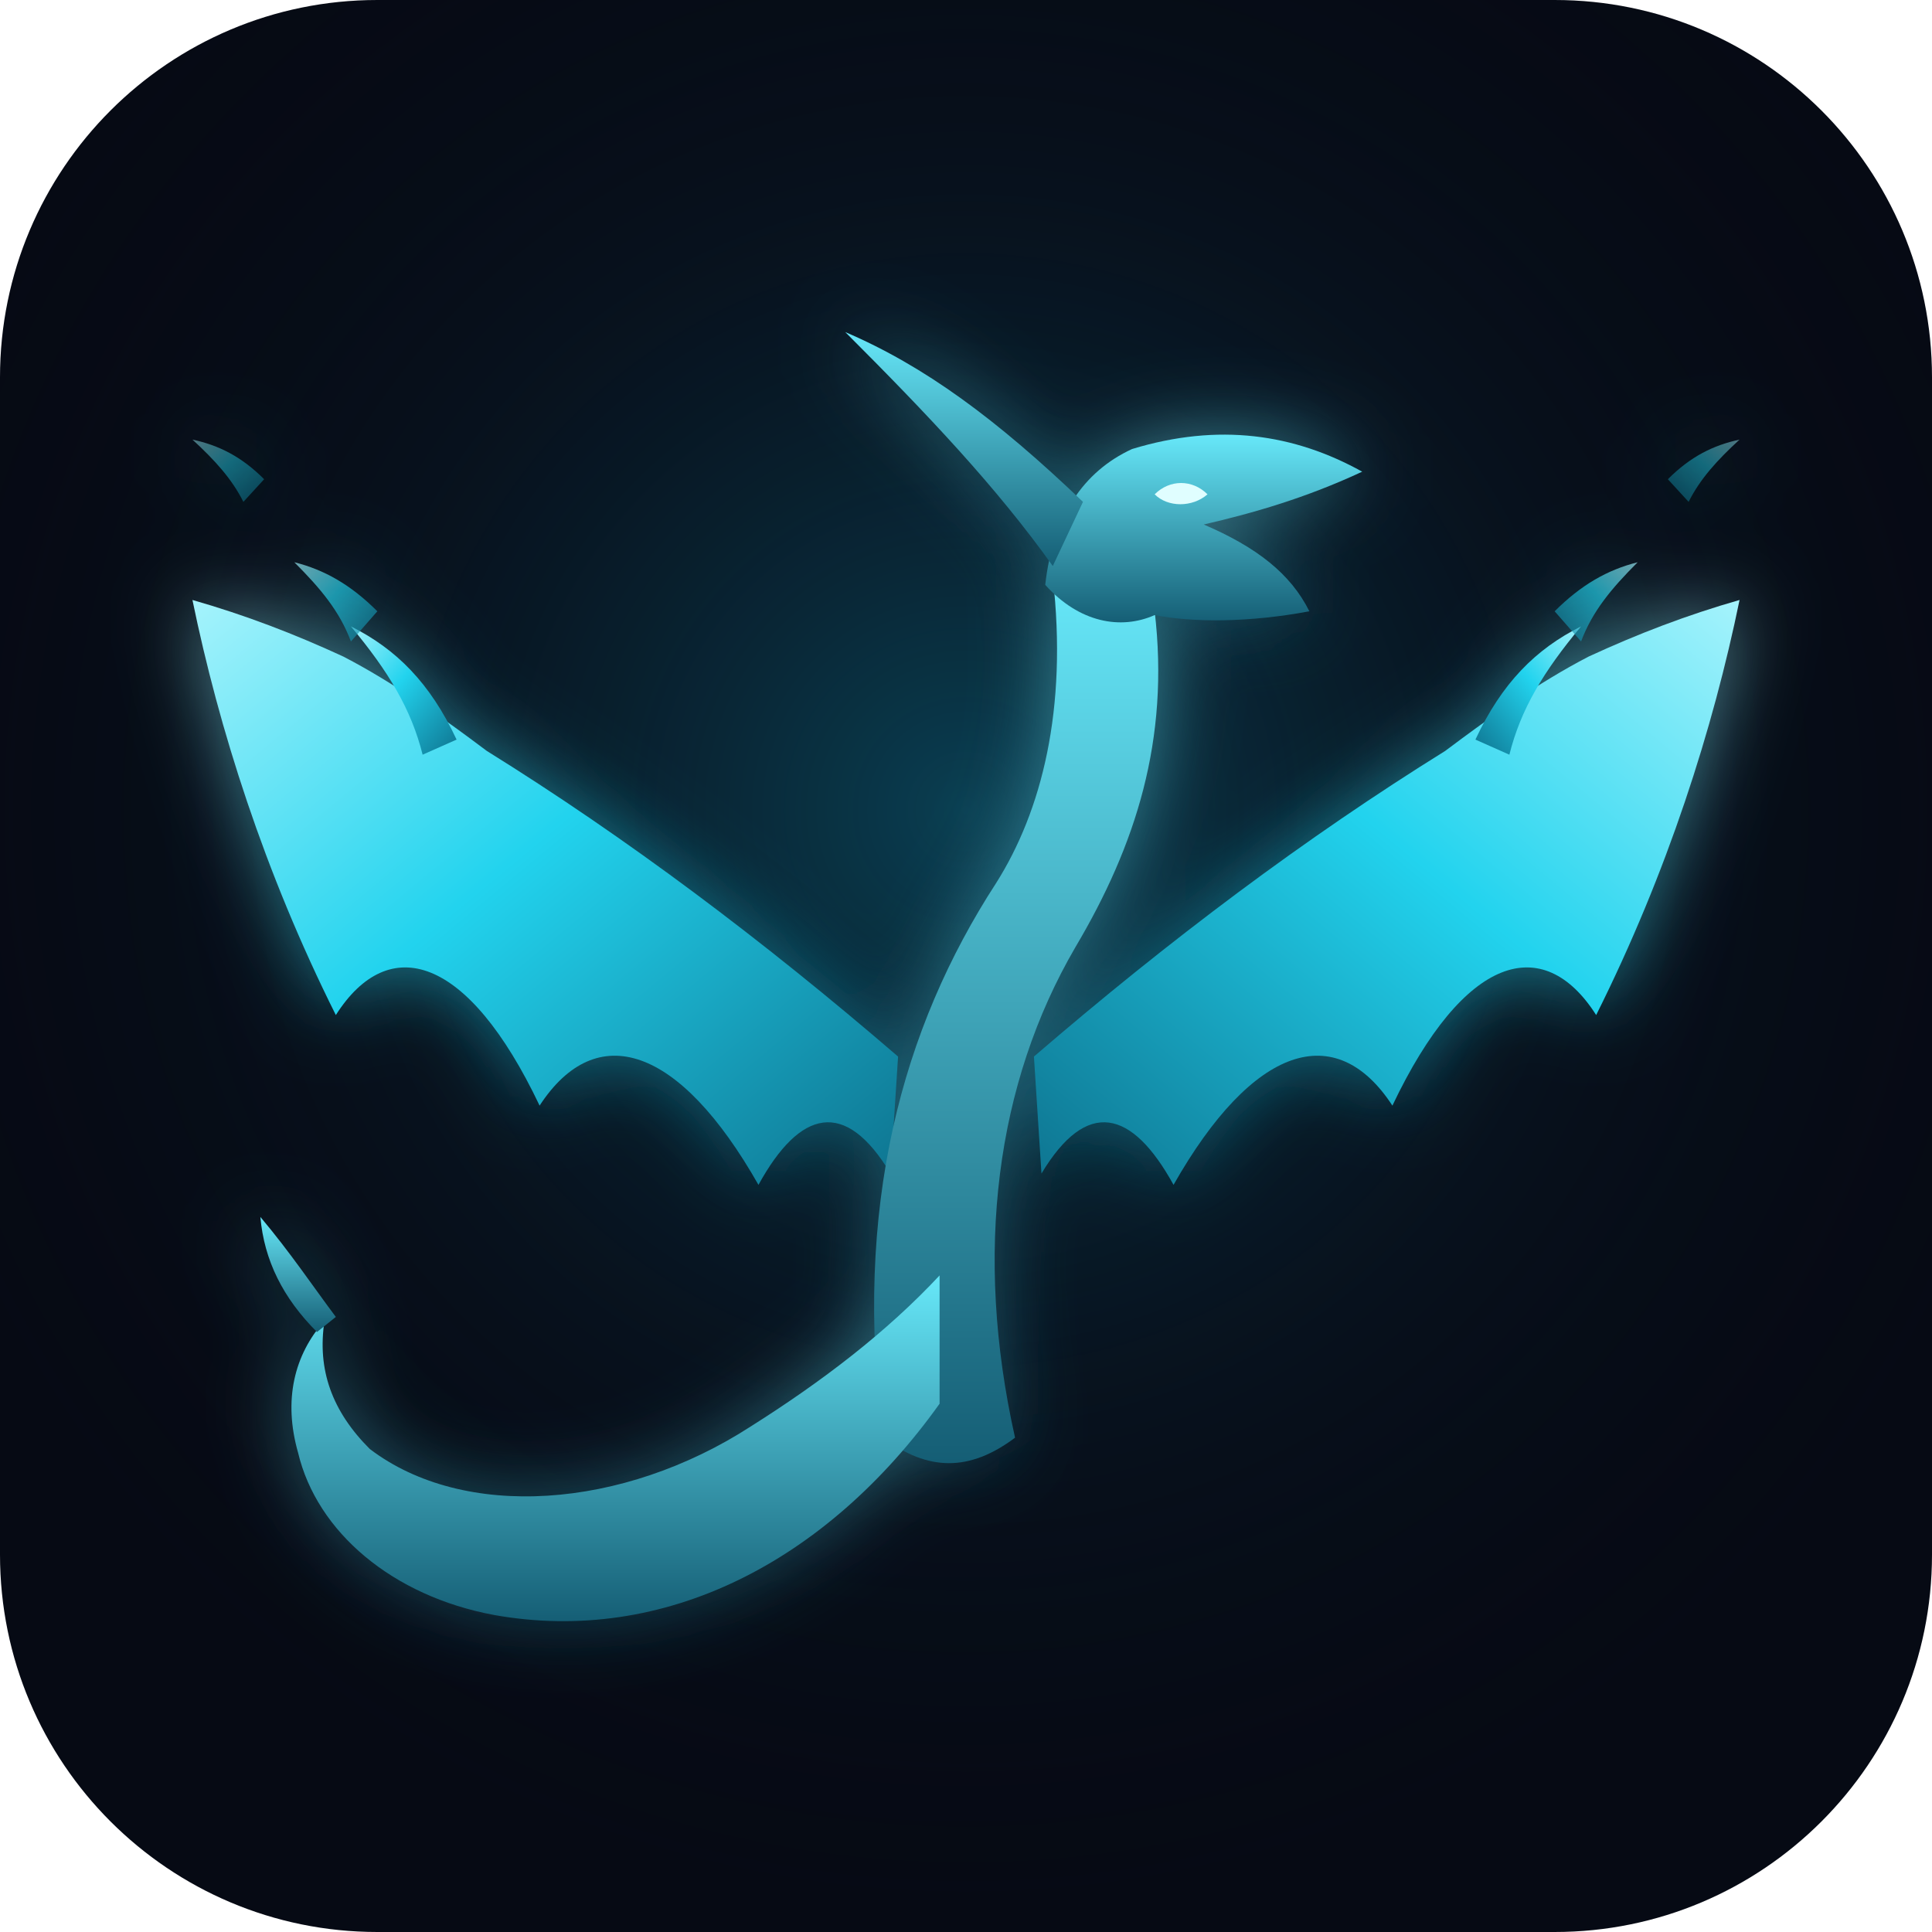
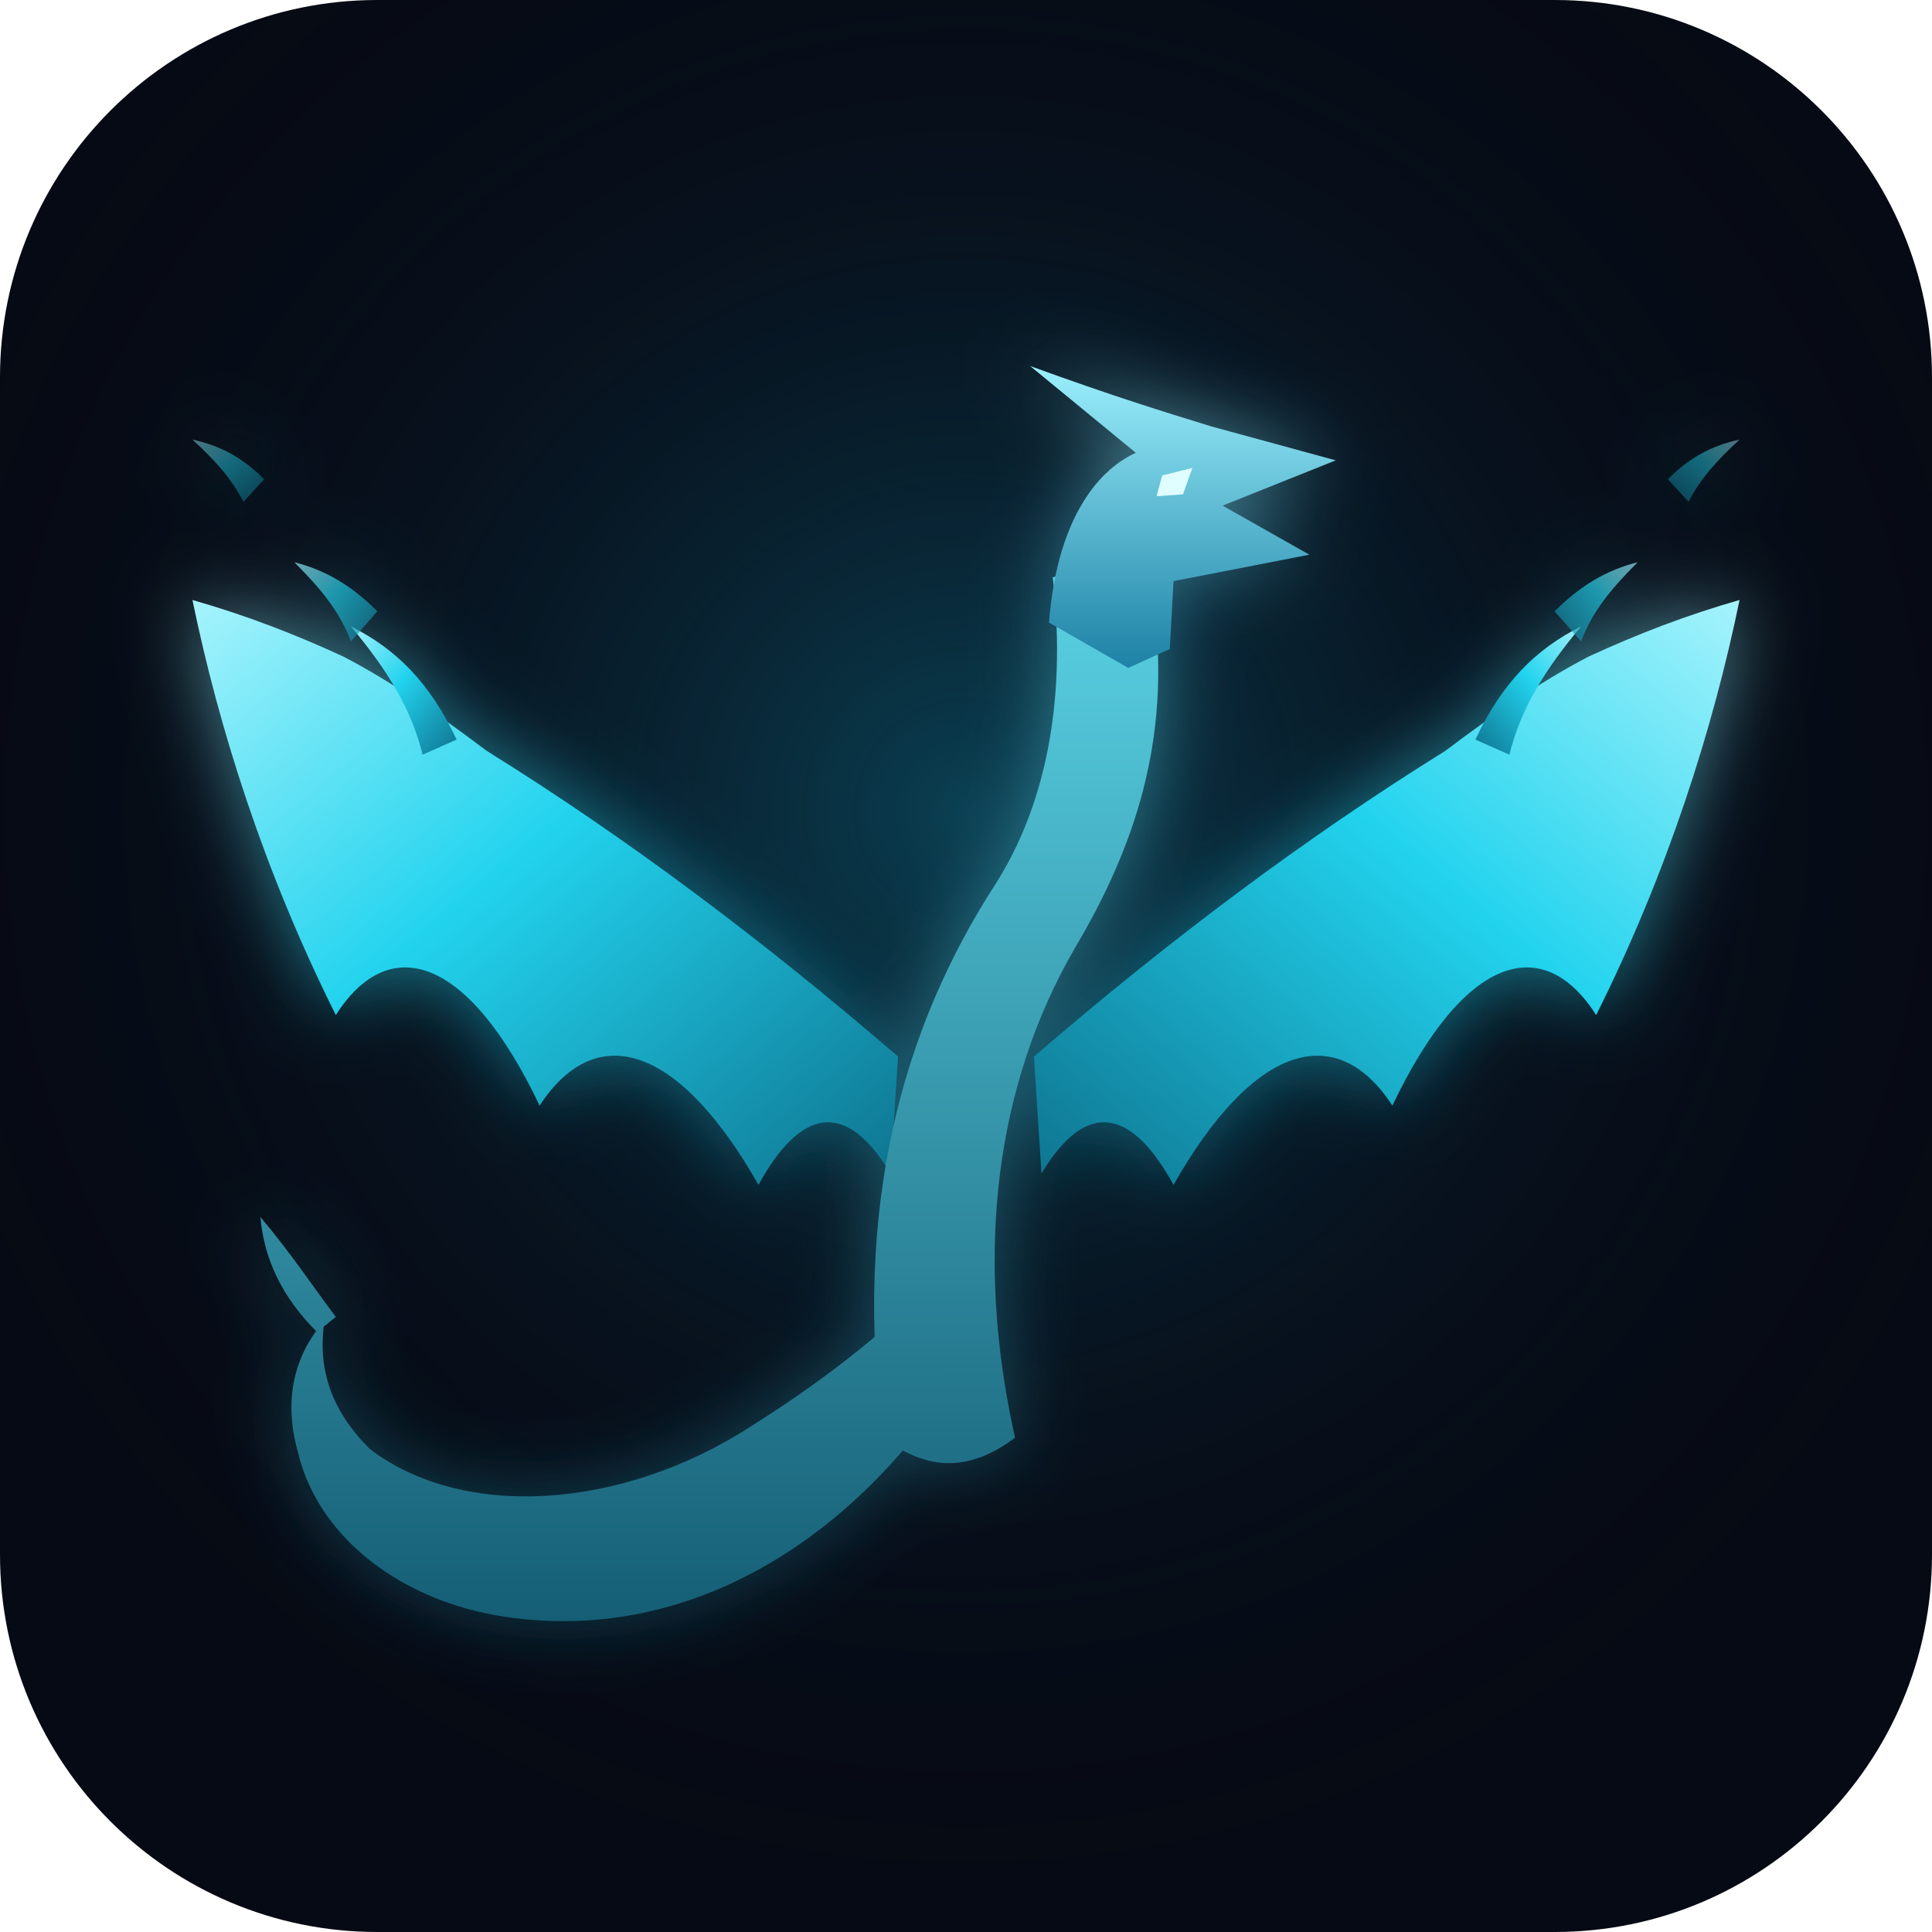
<svg xmlns="http://www.w3.org/2000/svg" viewBox="0 0 1024 1024">
  <defs>
    <radialGradient id="bgGlow" cx="50%" cy="42%" r="58%">
      <stop offset="0%" stop-color="#0E7490" stop-opacity="0.50" />
      <stop offset="55%" stop-color="#0B2A3C" stop-opacity="0.22" />
      <stop offset="100%" stop-color="#060A14" stop-opacity="0" />
    </radialGradient>
    <linearGradient id="wingGrad" x1="0%" y1="100%" x2="100%" y2="0%">
      <stop offset="0%" stop-color="#0E7490" />
      <stop offset="55%" stop-color="#22D3EE" />
      <stop offset="100%" stop-color="#A5F3FC" />
    </linearGradient>
-     <linearGradient id="bodyGrad" x1="0%" y1="100%" x2="0%" y2="0%">
+     <linearGradient id="bodyGrad" gradientUnits="userSpaceOnUse" x1="512" y1="860" x2="512" y2="200">
      <stop offset="0%" stop-color="#155E75" />
      <stop offset="100%" stop-color="#67E8F9" />
+     </linearGradient>
+     <linearGradient id="headGrad" x1="0%" y1="100%" x2="0%" y2="0%">
+       <stop offset="0%" stop-color="#1D82A6" />
+       <stop offset="100%" stop-color="#9BEFFC" />
    </linearGradient>
    <filter id="glow" x="-50%" y="-50%" width="200%" height="200%">
      <feGaussianBlur stdDeviation="20" />
    </filter>
    <g id="mark">
      <path id="wing" fill="url(#wingGrad)" d="         M 548 560         C 620 498, 692 444, 766 398         C 790 380, 815 362, 842 348         C 868 336, 894 326, 922 318         C 908 386, 884 462, 846 538         C 818 494, 776 506, 738 586         C 708 540, 664 554, 622 628         C 600 588, 576 582, 552 622         Z" />
      <path id="claw" fill="url(#wingGrad)" d="         M 782 392         C 796 362, 814 344, 838 332         C 818 356, 806 376, 800 400         Z" />
      <use href="#wing" transform="translate(1024,0) scale(-1,1)" />
      <use href="#claw" transform="translate(1024,0) scale(-1,1)" />
      <g id="frags" fill="url(#wingGrad)">
        <path d="M 824 324 C 838 310, 852 302, 868 298 C 854 312, 844 324, 838 340 Z" opacity="0.65" />
        <path d="M 884 254 C 896 242, 908 236, 922 233 C 910 244, 901 254, 895 266 Z" opacity="0.45" />
      </g>
      <use href="#frags" transform="translate(1024,0) scale(-1,1)" />
      <path fill="url(#bodyGrad)" d="         M 468 762         C 452 640, 478 545, 528 468         C 552 430, 566 376, 558 306         C 576 300, 596 306, 612 324         C 620 392, 602 448, 570 502         C 528 574, 516 664, 538 762         C 514 780, 492 780, 468 762         Z" />
-       <path fill="url(#bodyGrad)" d="         M 554 310         C 558 274, 574 250, 600 238         C 646 224, 686 230, 722 250         C 692 264, 664 272, 638 278         C 666 290, 684 304, 694 324         C 662 330, 632 330, 612 326         C 594 334, 572 330, 554 310         Z" />
-       <path fill="url(#bodyGrad)" d="M 574 266 C 528 222, 490 194, 448 176 C 492 220, 528 258, 558 300 Z" />
-       <path fill="#E0FEFF" d="M 612 262 C 620 254, 632 254, 640 262 C 632 269, 619 269, 612 262 Z" />
+       <path fill="url(#headGrad)" d="         M 556 330         C 560 278, 580 250, 602 240         L 546 194         C 590 210, 616 218, 642 226         L 708 244         L 648 268         L 694 294         L 622 308         L 620 344         L 598 354         Z" />
+       <path fill="#E0FEFF" d="M 616 252 L 632 248 L 627 262 L 613 263 Z" />
      <path fill="url(#bodyGrad)" d="         M 498 744         C 438 828, 352 872, 262 856         C 208 846, 168 812, 158 770         C 150 742, 156 718, 172 700         C 168 726, 176 748, 196 768         C 246 806, 330 800, 398 756         C 436 732, 470 706, 498 676         Z" />
      <path fill="url(#bodyGrad)" d="M 168 706 C 150 688, 140 668, 138 645 C 154 664, 166 682, 178 698 Z" />
    </g>
    <clipPath id="rounded">
      <rect width="1024" height="1024" rx="200" />
    </clipPath>
  </defs>
  <g clip-path="url(#rounded)">
    <rect width="1024" height="1024" fill="#060A14" />
    <rect width="1024" height="1024" fill="url(#bgGlow)" />
    <use href="#mark" filter="url(#glow)" opacity="0.55" />
    <use href="#mark" />
  </g>
</svg>
